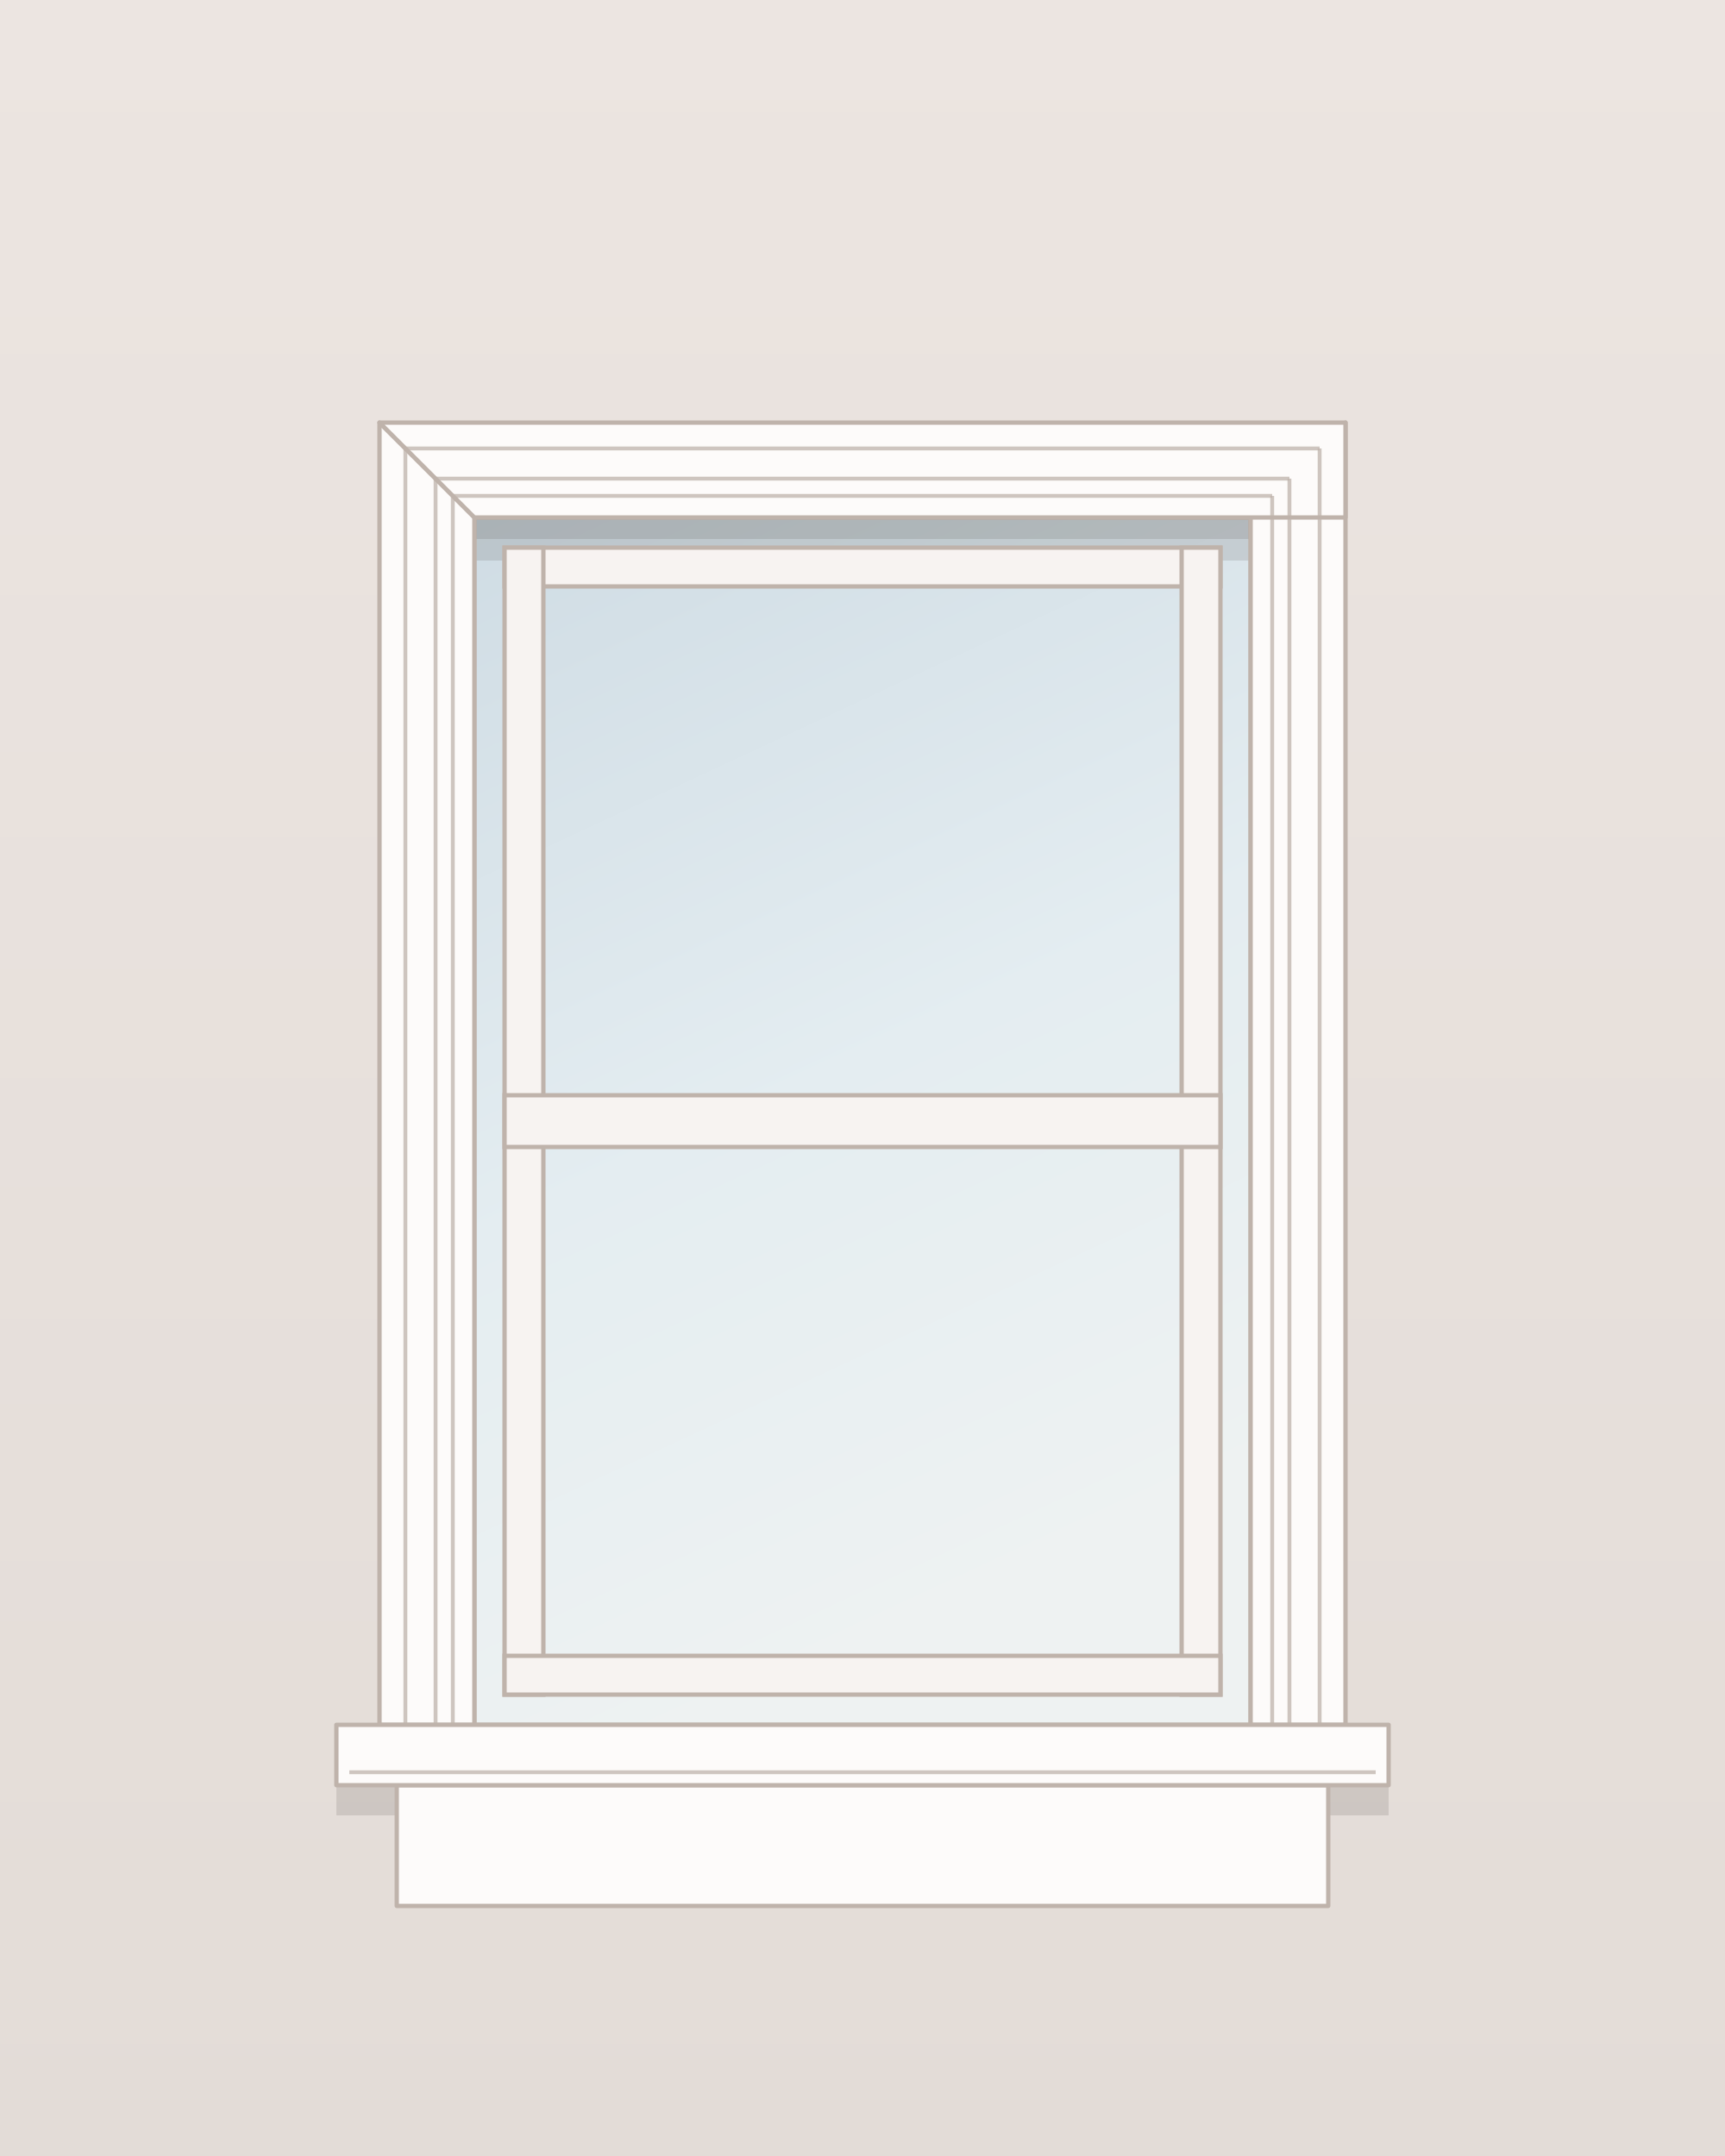
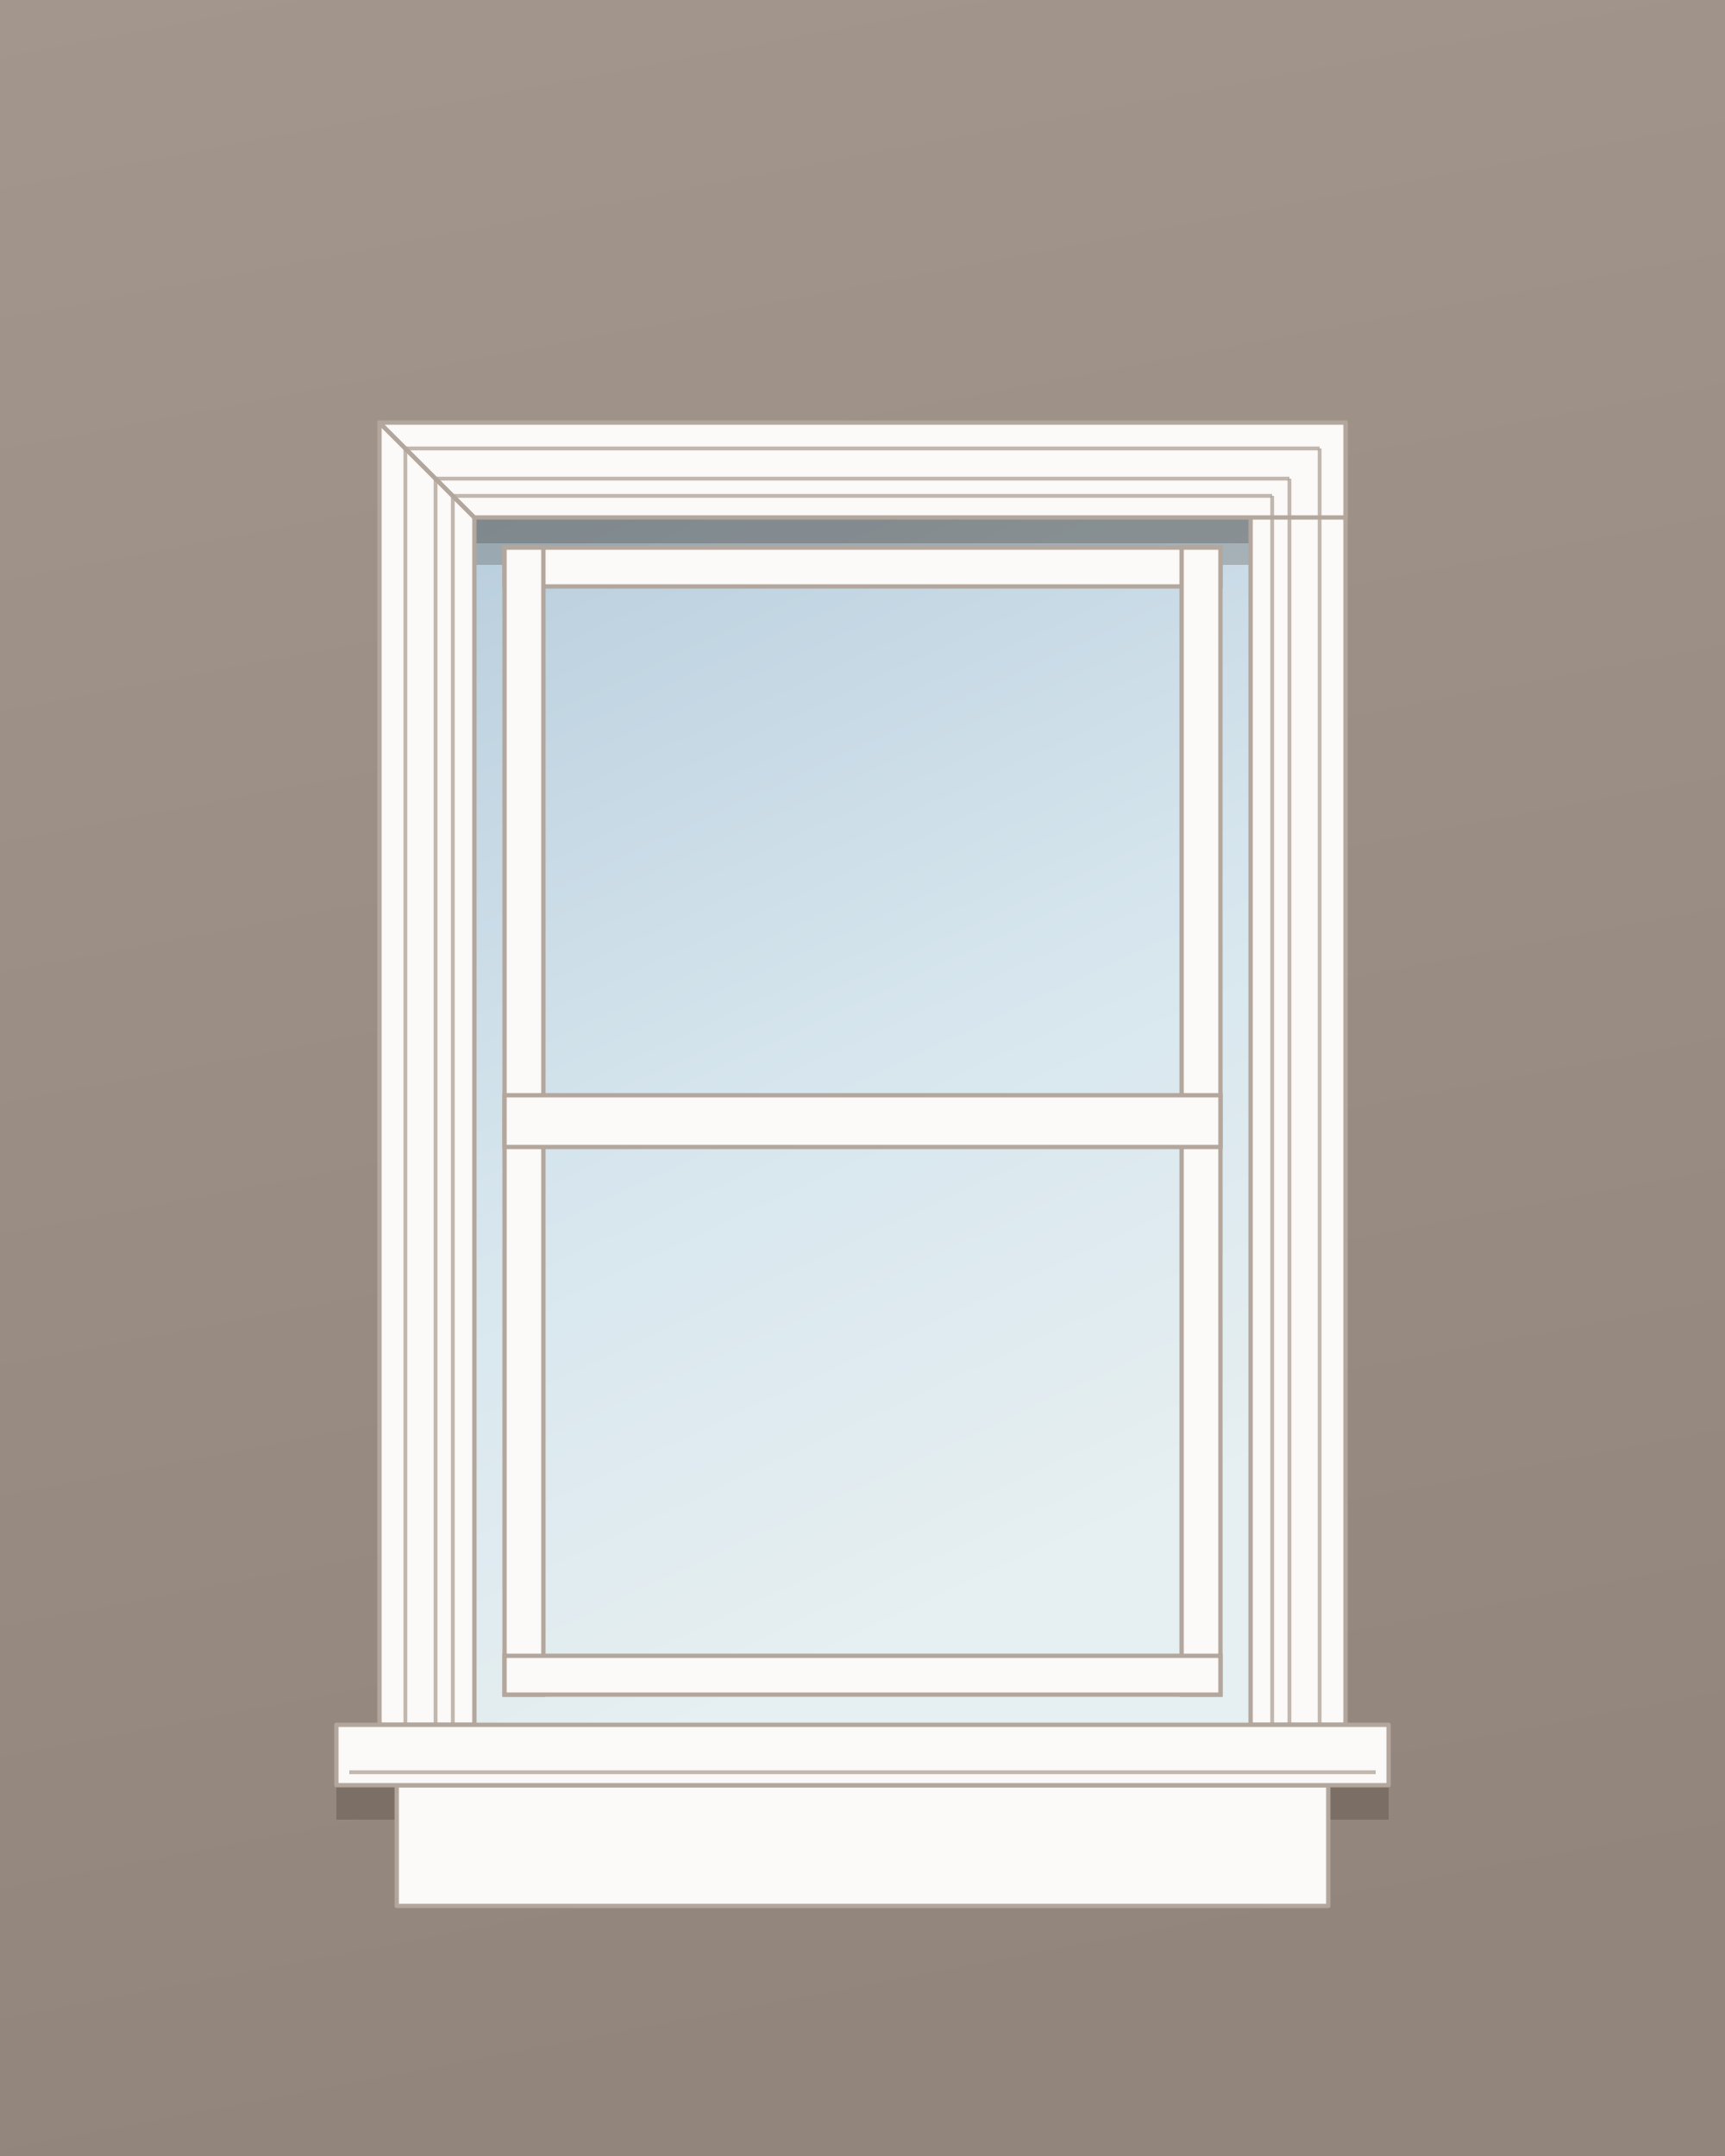
<svg xmlns="http://www.w3.org/2000/svg" viewBox="0 0 400 500" width="400" height="500" role="img">
  <defs>
    <linearGradient id="day" x1="0" y1="0" x2="0.3" y2="1">
-       <stop offset="0" stop-color="#cfdce4" />
-       <stop offset="0.55" stop-color="#e4edf1" />
-       <stop offset="1" stop-color="#eef2f2" />
+       <stop offset="0" stop-color="#b9cedd" />
+       <stop offset="0.55" stop-color="#d7e6ee" />
+       <stop offset="1" stop-color="#e6eff1" />
    </linearGradient>
-     <linearGradient id="wall" x1="0" y1="0" x2="0" y2="1">
-       <stop offset="0" stop-color="#ece5e1" />
-       <stop offset="1" stop-color="#e3dcd7" />
+     <linearGradient id="wall" x1="0" y1="0" x2="0.15" y2="1">
+       <stop offset="0" stop-color="#a3968c" />
+       <stop offset="1" stop-color="#92857b" />
+     </linearGradient>
+     <linearGradient id="floor" x1="0" y1="0" x2="0" y2="1">
+       <stop offset="0" stop-color="#9a7c5f" />
+       <stop offset="1" stop-color="#8a6e54" />
    </linearGradient>
    <style>
-   .trim { fill: #fdfbfa; stroke: #bfb3ab; stroke-width: 1; stroke-linejoin: round; }
-   .sash { fill: #f7f3f1; stroke: #bfb3ab; stroke-width: 1; }
-   .score { stroke: #bfb3ab; stroke-width: 0.9; fill: none; opacity: 0.75; }
-   .cast { fill: rgba(60,46,40,0.13); }
+   .trim { fill: #fcfaf8; stroke: #b3a69c; stroke-width: 1; stroke-linejoin: round; }
+   .panel { fill: #e7dcd3; stroke: #b3a69c; stroke-width: 0.9; }
+   .sash { fill: #fcfaf8; stroke: #b3a69c; stroke-width: 1; }
+   .score { stroke: #b3a69c; stroke-width: 0.9; fill: none; opacity: 0.8; }
+   .cast { fill: rgba(38,28,22,0.22); }
+   .soft { fill: rgba(38,28,22,0.20); }
</style>
  </defs>
  <rect width="400" height="500" fill="url(#wall)" />
  <rect x="110" y="120" width="180" height="280" fill="url(#day)" />
-   <rect x="110" y="120" width="180" height="10" class="cast" />
+   <rect x="110" y="120" width="180" height="11" class="cast" />
  <g class="sash">
-     <rect x="110" y="120" width="180" height="280" fill="none" />
    <rect x="117" y="127" width="166" height="9" />
    <rect x="117" y="127" width="9" height="266" />
    <rect x="274" y="127" width="9" height="266" />
    <rect x="117" y="254" width="166" height="12" />
    <rect x="117" y="384" width="166" height="9" />
  </g>
-   <g transform="translate(0 5)">
+   <g transform="translate(0 6)">
    <path class="cast" d="M88 98H312V120H88Z" />
  </g>
  <path class="trim" d="M88 98L110 120V400H88Z" />
  <path class="trim" d="M312 98L290 120V400H312Z" />
  <path class="trim" d="M88 98H312V120H110L88 98Z" />
  <path class="score" d="M94 104H306" />
  <path class="score" d="M94 104V400" />
  <path class="score" d="M306 104V400" />
  <path class="score" d="M101 111H299" />
  <path class="score" d="M101 111V400" />
  <path class="score" d="M299 111V400" />
  <path class="score" d="M105 115H295" />
  <path class="score" d="M105 115V400" />
  <path class="score" d="M295 115V400" />
-   <rect class="cast" x="78" y="414" width="244" height="7" />
+   <rect class="cast" x="78" y="414" width="244" height="8" />
  <rect class="trim" x="92" y="414" width="216" height="28" />
  <rect class="trim" x="78" y="400" width="244" height="14" />
  <path class="score" d="M81 411H319" />
</svg>
